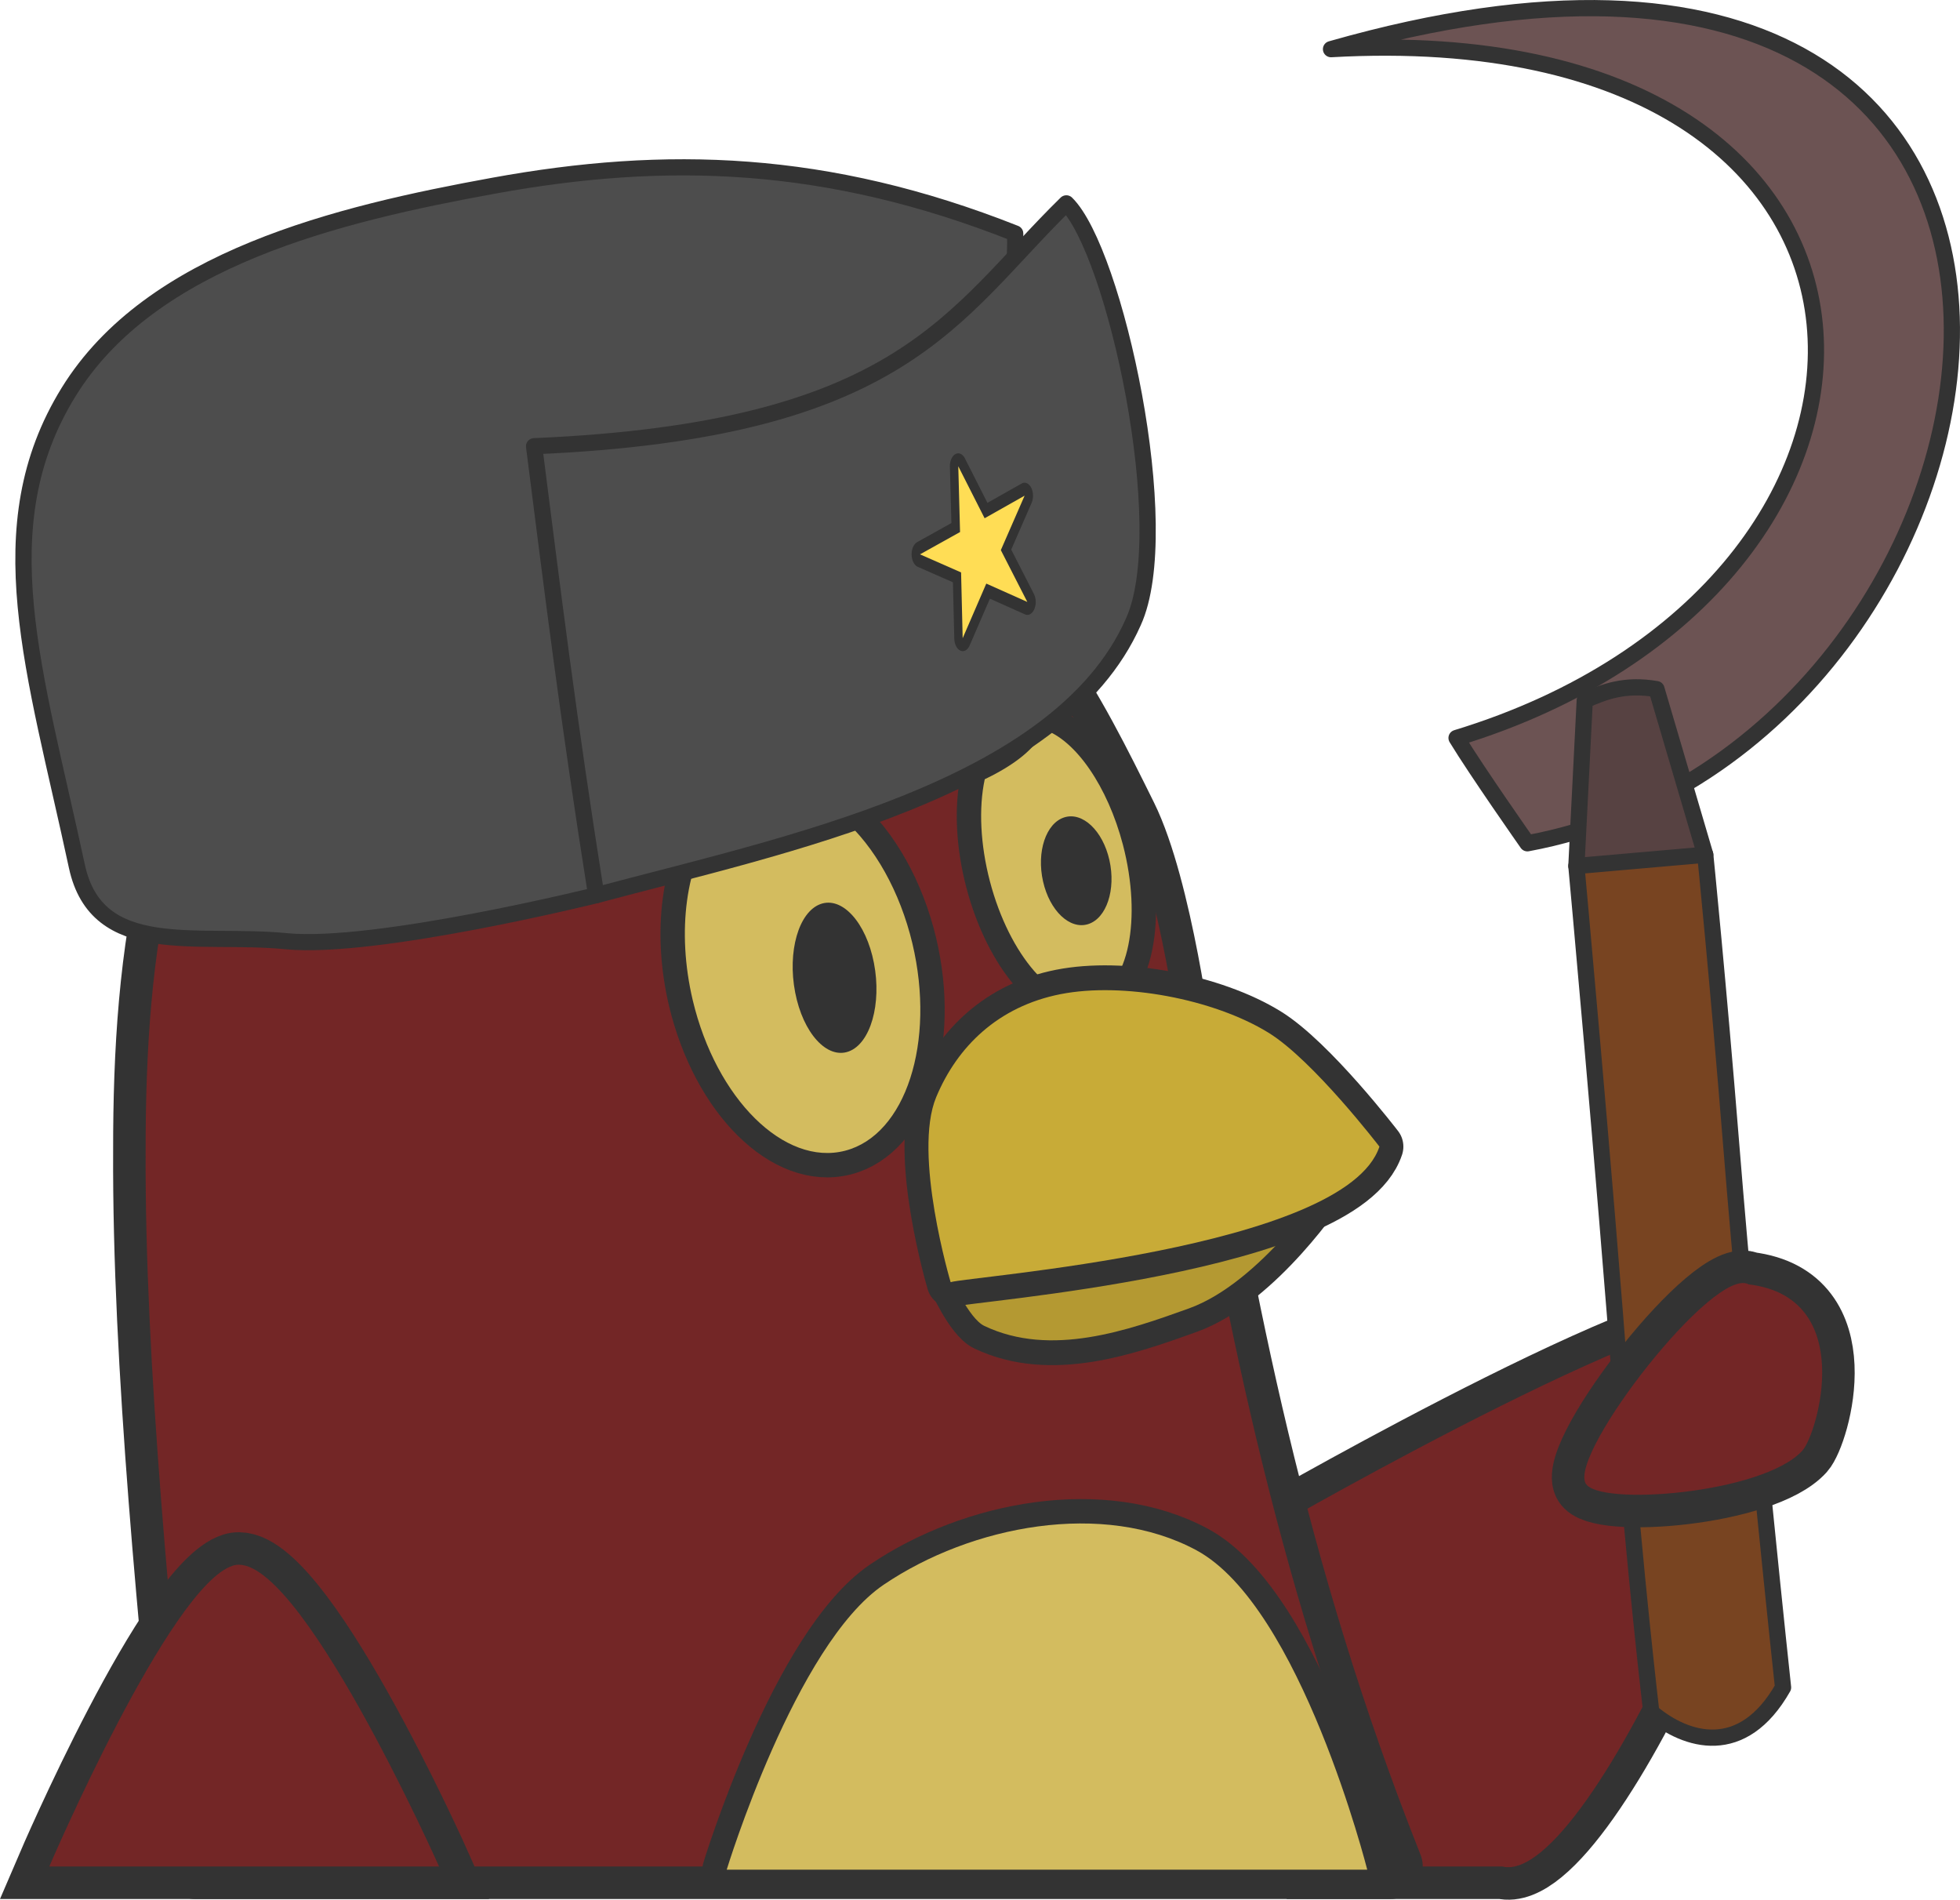
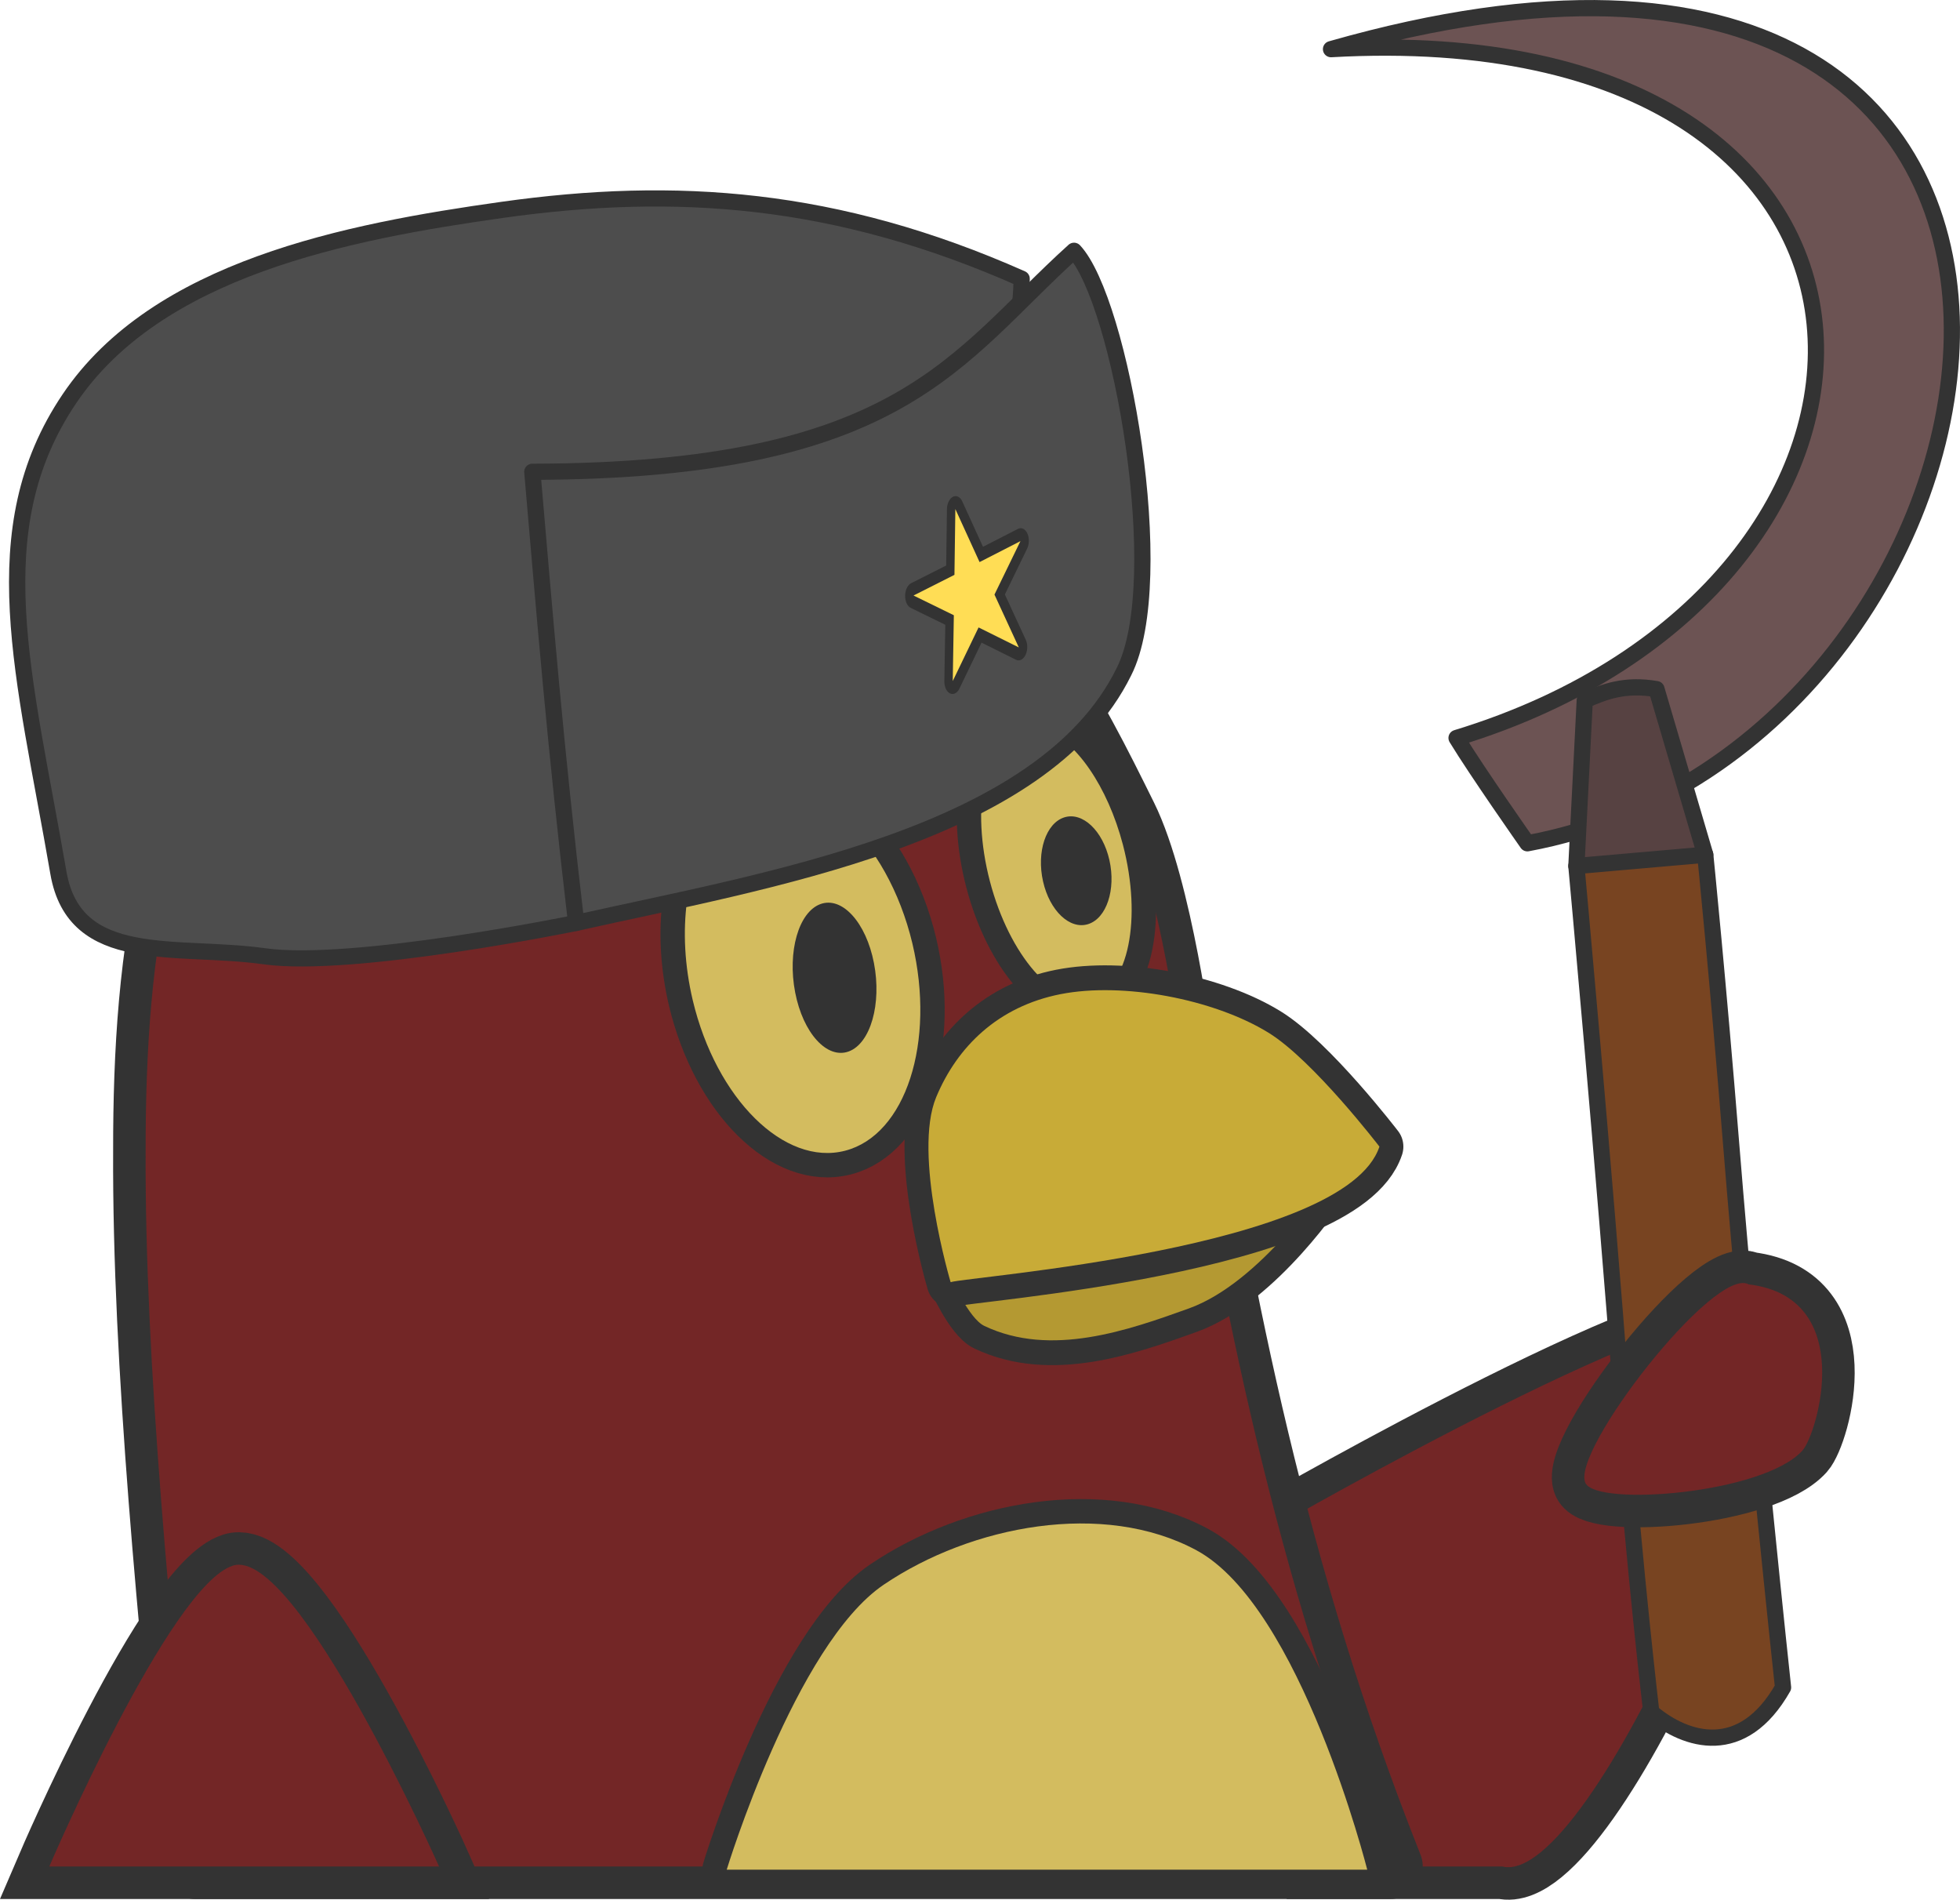
<svg xmlns="http://www.w3.org/2000/svg" id="svg8" version="1.1" viewBox="0 0 1000 969.118" height="969.118" width="1000">
  <defs id="defs2">
    <clipPath clipPathUnits="userSpaceOnUse" id="clipPath1512">
      <rect style="fill:#782121;fill-opacity:0.498;stroke:none;stroke-width:80;paint-order:stroke fill markers" id="rect1514" width="747.271" height="811.833" x="-1202.542" y="14.786" />
    </clipPath>
  </defs>
  <g id="layer1" transform="translate(369.7547,1007.915)">
    <path style="fill:#732626;fill-opacity:1;stroke:#333333;stroke-width:33.166;stroke-linejoin:miter;stroke-miterlimit:4;stroke-dasharray:none;stroke-opacity:1;paint-order:stroke fill markers" d="m 282.122,-229.764 c 0,0 221.961,-127.57 242.997,-104.059 27.746,31.01 -82.665,289.272 -128.349,278.019 h -95.219 z" id="path28359" />
    <path style="fill:#732626;fill-opacity:1;stroke:#333333;stroke-width:33.166;stroke-linejoin:round;stroke-miterlimit:4;stroke-dasharray:none;stroke-opacity:1;paint-order:stroke fill markers" d="m 232.597,-472.154 c 0,0 -10.355,-82.502 -28.464,-119.077 -26.232,-52.98 -57.173,-115.709 -112.192,-137.378 -95.302,-37.535 -226.278,-24.632 -304.48,41.503 -70.943,59.997 -83.039,166.524 -82.909,266.068 -0.54,108.646 13.131,244.689 25.298,365.234 H 339.556 C 279.416,-207.066 253.44,-346.62 232.597,-472.154 Z" id="path22125" />
    <path id="path23132" style="fill:#d3bc5f;fill-opacity:1;stroke:#333333;stroke-width:24.874;stroke-linejoin:round;stroke-miterlimit:4;stroke-dasharray:none;stroke-opacity:1;paint-order:stroke fill markers" d="m 60.204,-590.359 c -21.49,2.991 -43.807,3.964 -64.322,2.345 a 93.877,57.854 77.326 0 0 -12.216,90.237 93.877,57.854 77.326 0 0 77.723,76.861 93.877,57.854 77.326 0 0 34.347,-105.793 93.877,57.854 77.326 0 0 -35.532,-63.649 z" />
    <path id="path23134" style="fill:#d3bc5f;fill-opacity:1;stroke:#333333;stroke-width:24.874;stroke-linejoin:round;stroke-miterlimit:4;stroke-dasharray:none;stroke-opacity:1;paint-order:stroke fill markers" d="m 162.892,-635.785 c -3.904,9.399 -14.917,18.041 -30.224,25.36 a 71.056,35.187 75.57 0 0 2.606,51.975 71.056,35.187 75.57 0 0 51.912,59.427 71.056,35.187 75.57 0 0 15.957,-78.06 71.056,35.187 75.57 0 0 -40.251,-58.702 z" />
    <g id="g24064" transform="matrix(0.3516008,-0.06063342,0.05849395,0.3644609,-177.8132,-421.9364)" style="stroke:#333333;stroke-width:1.142;stroke-opacity:1">
      <path style="fill:#b49932;fill-opacity:1;stroke:#333333;stroke-width:68.545;stroke-linejoin:round;stroke-miterlimit:4;stroke-dasharray:none;stroke-opacity:1;paint-order:stroke fill markers" d="m 1332.574,270.865 c 0,0 -113.221,119.124 -221.459,137.573 -90.385,15.406 -205.54,34.557 -292.522,-24.234 -20.296,-13.718 -35.949,-72.752 -35.949,-72.752 l 279.401,-86.021 z" id="path20986" />
      <path style="fill:#c8ab37;fill-opacity:1;stroke:#333333;stroke-width:68.545;stroke-linejoin:round;stroke-miterlimit:4;stroke-dasharray:none;stroke-opacity:1;paint-order:stroke fill markers" d="m 780.857,316.668 c 23.652,-3.903 564.769,48.164 636.183,-83.904 0,0 -73.908,-133.204 -130.887,-181.225 C 1216.214,-7.403 1091.949,-51.912 1001.12,-49.775 910.29,-47.637 843.535,-2.524 802.418,61.238 756.11,133.047 780.857,316.668 780.857,316.668 Z" id="path20125" />
    </g>
    <ellipse style="fill:#333333;fill-opacity:1;stroke:none;stroke-width:1.246;stroke-linejoin:round;stroke-miterlimit:4;stroke-dasharray:none;paint-order:stroke fill markers" id="path24212" cx="299.75" cy="-484.308" transform="matrix(0.9525696,-0.3043207,0.2192658,0.9756651,0,0)" ry="27.895" rx="17.777" />
    <ellipse style="fill:#333333;fill-opacity:1;stroke:none;stroke-width:1.252;stroke-linejoin:round;stroke-miterlimit:4;stroke-dasharray:none;paint-order:stroke fill markers" id="ellipse24316" cx="153.714" cy="-464.044" transform="matrix(0.9373971,-0.3482623,0.1897406,0.9818343,0,0)" ry="38.265" rx="21.443" />
    <path style="fill:#d3bc5f;fill-opacity:1;stroke:#333333;stroke-width:24.874;stroke-linejoin:round;stroke-miterlimit:4;stroke-dasharray:none;stroke-opacity:1;paint-order:stroke fill markers" d="m 327.817,-54.18 c 0,0 -33.968,-134.304 -87.168,-162.947 -47.448,-25.547 -114.776,-12.733 -159.534,17.577 -45.089,30.534 -80.097,145.371 -80.097,145.371 z" id="path24827" />
    <path style="fill:#732626;fill-opacity:1;stroke:#333333;stroke-width:33.166;stroke-linejoin:miter;stroke-miterlimit:4;stroke-dasharray:none;stroke-opacity:1;paint-order:stroke fill markers" d="m -344.605,-55.806 c 0,0 61.429,-143.311 93.701,-153.474 32.273,-10.163 105.153,153.476 105.153,153.476 z" id="path36820" />
    <path id="rect5938" style="fill:#784421;fill-opacity:1;stroke:#333333;stroke-width:8.274;stroke-linejoin:round;stroke-miterlimit:4;stroke-dasharray:none;stroke-opacity:1;paint-order:normal" d="m 434.519,-566.151 c 21.871,-15.957 50.54,-14.698 65.749,-5.759 0,0 6.6,65.358 13.243,147.898 10.16,126.236 26.456,276.881 26.456,276.881 -20.621,36.294 -49.304,27.72 -67.22,12.633 0,0 -8.514,-71.737 -14.825,-155.14 -9.492,-125.452 -23.404,-276.513 -23.404,-276.513 z" />
    <path style="fill:#732626;fill-opacity:1;stroke:#333333;stroke-width:33.166;stroke-linejoin:miter;stroke-miterlimit:4;stroke-dasharray:none;stroke-opacity:1;paint-order:stroke fill markers" d="m 549.878,-268.008 c -19.89,22.105 -104.749,28.685 -110.717,16.626 -7.872,-15.905 65.9,-111.031 83.287,-101.366 55.629,6.749 34.99,76.338 27.43,84.74 z" id="path74516" />
    <path id="path76110" style="fill:#6c5353;fill-opacity:1;stroke:#333333;stroke-width:8.274;stroke-linecap:round;stroke-linejoin:round;stroke-miterlimit:4;stroke-dasharray:none;stroke-opacity:1;paint-order:normal" d="m 409.527,-577.753 c 0,0 -25.864,-36.824 -36.141,-53.721 254.323,-77.393 254.214,-369.242 -64.051,-351.371 441.024,-125.869 370.006,355.185 100.192,405.092 z" />
    <path id="rect76086" style="fill:#574242;fill-opacity:1;stroke:#333333;stroke-width:8.274;stroke-linecap:round;stroke-linejoin:round" d="m 475.388,-656.393 24.881,84.482 -65.749,5.759 4.271,-84.509 c 10.101,-4.473 20.574,-8.492 36.597,-5.733 z" />
-     <g id="g1178" transform="matrix(1.037774,-0.08473737,0.08536964,1.030088,55.20873,23.84783)" style="stroke-width:0.964">
+     <g id="g1178" transform="matrix(1.040361,-0.04247106,0.04341531,1.032707,21.48749,42.42201)" style="stroke-width:0.964">
      <path id="rect104822" style="fill:#4d4d4d;stroke:#333333;stroke-width:7.976;stroke-linecap:round;stroke-linejoin:round;stroke-opacity:1" d="m -91.306,-917.189 c 85.1,-8.486 163.581,0.09 252.689,44.427 -6.204,124.722 -190.706,123.394 -232.865,126.659 l 1.514,182.027 c 0,0 -110.219,18.071 -153.28,10.177 -43.06,-7.894 -93.159,1.427 -99.172,-45.354 -12.592,-97.961 -30.91,-170.504 15.115,-233.454 45.629,-62.41 139.07,-76.81 215.999,-84.482 z" />
      <path id="rect104820" style="fill:#4d4d4d;stroke:#333333;stroke-width:7.976;stroke-linecap:round;stroke-linejoin:round;stroke-opacity:1" d="m 187.6,-885.489 c -60.316,50.437 -88.463,105.155 -269.743,98.075 3.22,73.181 5.544,134.235 12.176,223.338 92.818,-17.044 230.161,-33.103 273.31,-112.792 24.564,-44.047 5.995,-183.341 -15.742,-208.622 z" />
      <path style="fill:#ffdd55;stroke:#333333;stroke-width:110.608;stroke-linejoin:round;stroke-opacity:1;paint-order:stroke fill markers" id="path912" transform="matrix(-0.06874282,-0.03774074,-0.02922621,0.1090737,26.07208,-758.9873)" d="m -1466.011,255.729 -86.235,-267.392 -280.953,0.614 227.657,-164.643 -87.403,-267.012 226.935,165.637 226.935,-165.637 -87.403,267.012 227.657,164.643 -280.953,-0.614 z" />
    </g>
  </g>
</svg>
